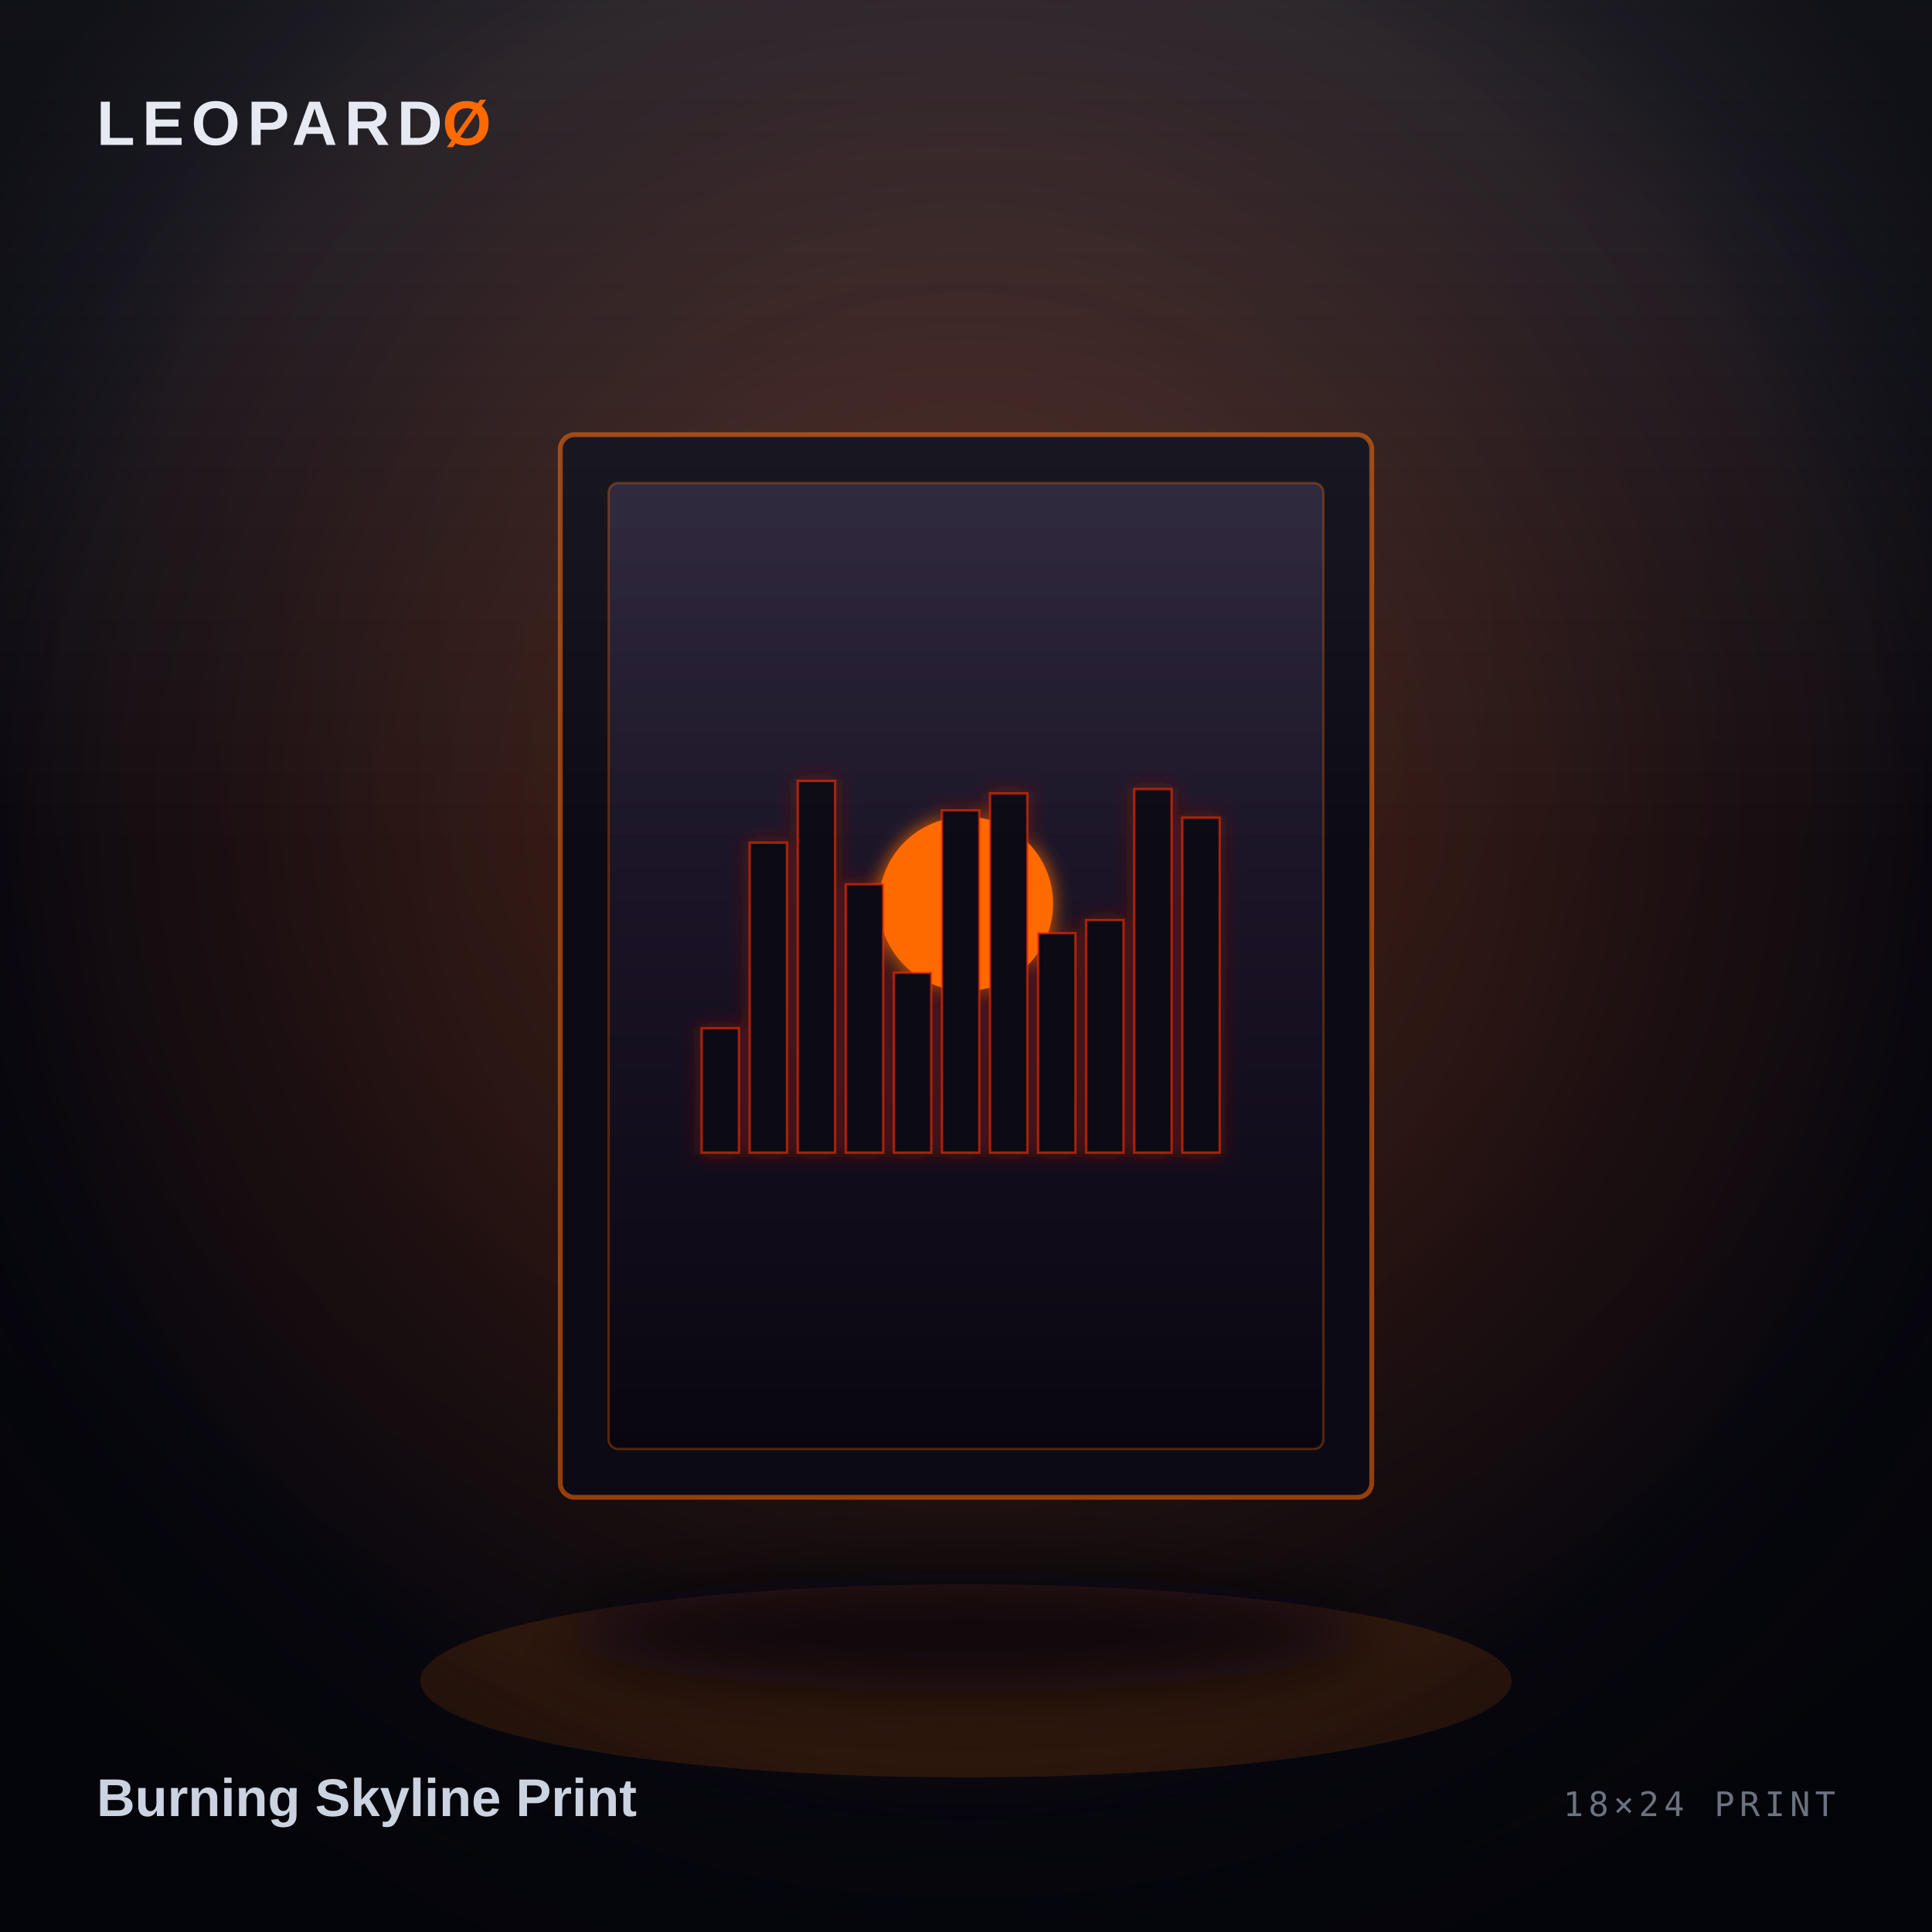
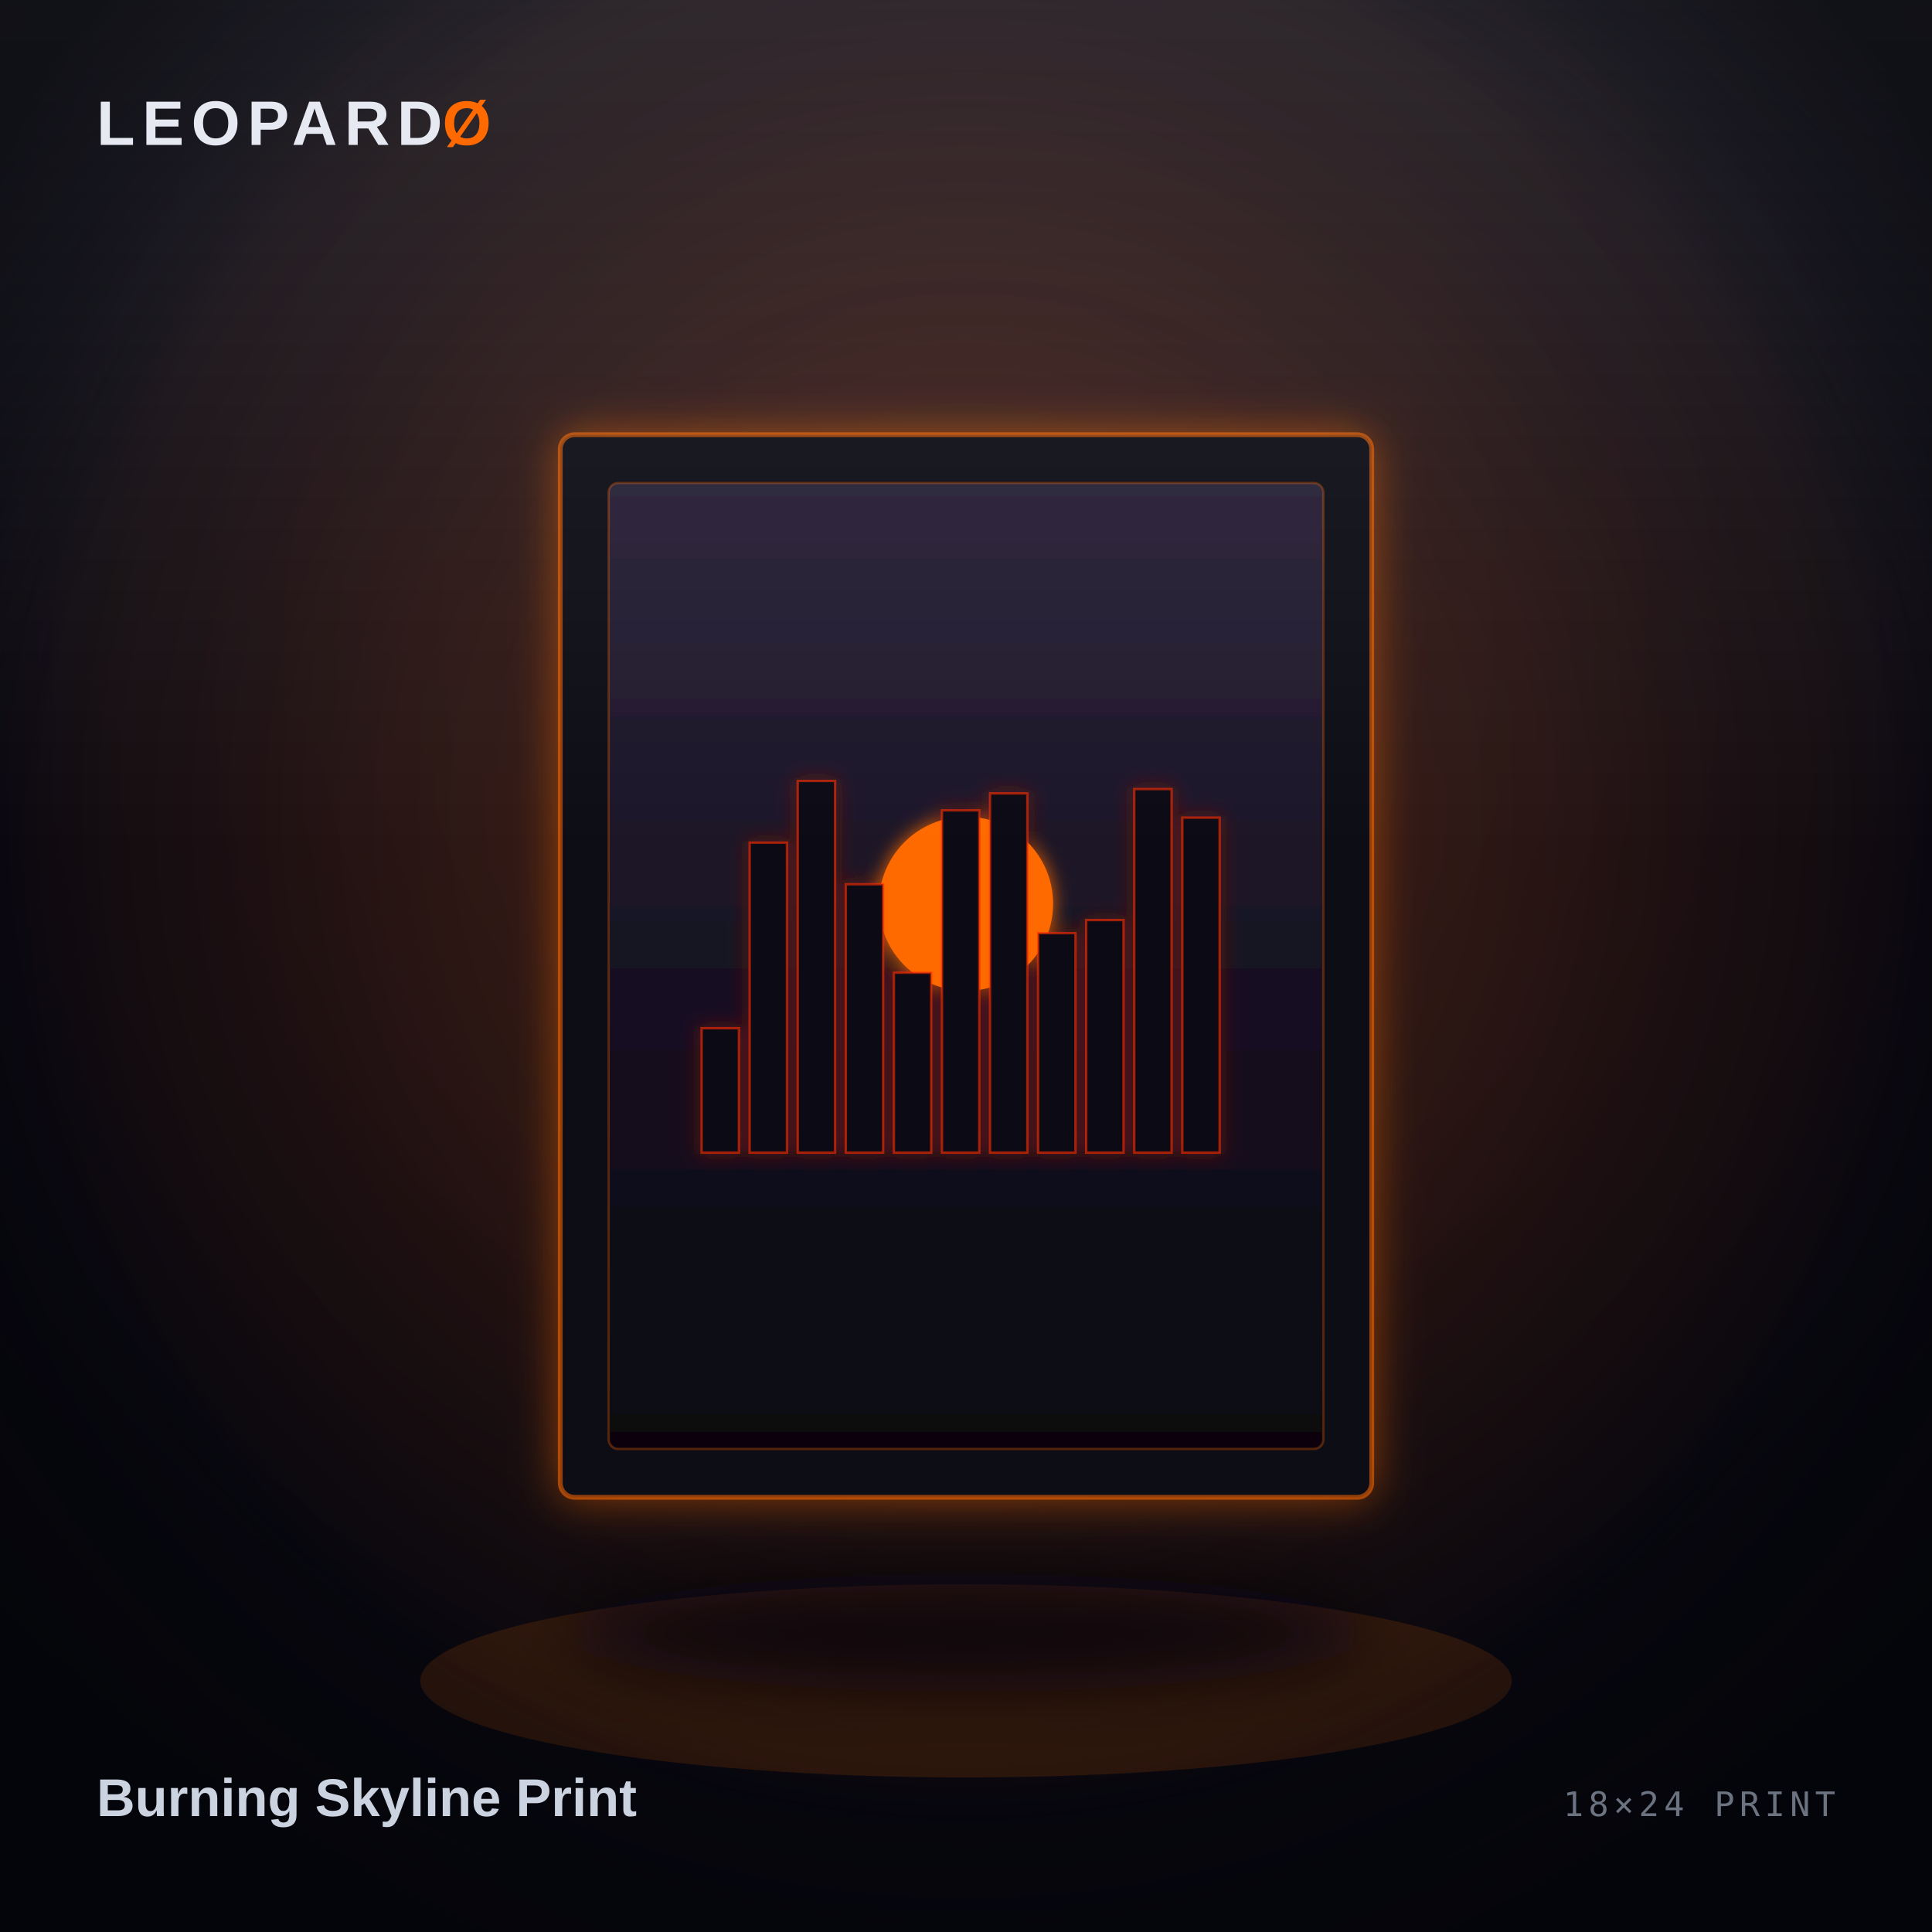
<svg xmlns="http://www.w3.org/2000/svg" viewBox="0 0 800 800" width="800" height="800">
  <defs>
    <radialGradient id="bg" cx="50%" cy="34%" r="75%">
      <stop offset="0%" stop-color="#141022" />
      <stop offset="55%" stop-color="#0a0812" />
      <stop offset="100%" stop-color="#04050a" />
    </radialGradient>
    <radialGradient id="halo" cx="50%" cy="42%" r="52%">
      <stop offset="0%" stop-color="#ff6a00" stop-opacity="0.26" />
      <stop offset="100%" stop-color="#ff6a00" stop-opacity="0" />
    </radialGradient>
    <linearGradient id="fab" x1="0" y1="0" x2="0" y2="1">
      <stop offset="0%" stop-color="#272036" />
      <stop offset="52%" stop-color="#171122" />
      <stop offset="100%" stop-color="#090610" />
    </linearGradient>
    <linearGradient id="toplight" x1="0" y1="0" x2="0" y2="1">
      <stop offset="0%" stop-color="#ffffff" stop-opacity="0.11" />
      <stop offset="44%" stop-color="#ffffff" stop-opacity="0" />
    </linearGradient>
    <radialGradient id="vig" cx="50%" cy="44%" r="62%">
      <stop offset="0%" stop-color="#04050a" stop-opacity="0" />
      <stop offset="76%" stop-color="#04050a" stop-opacity="0" />
      <stop offset="100%" stop-color="#04050a" stop-opacity="0.55" />
    </radialGradient>
    <filter id="glow" x="-40%" y="-40%" width="180%" height="180%">
      <feGaussianBlur stdDeviation="4" />
    </filter>
    <filter id="soft" x="-60%" y="-60%" width="220%" height="220%">
      <feGaussianBlur stdDeviation="14" />
    </filter>
+     <filter id="rim" x="-35%" y="-35%" width="170%" height="170%">
+       <feDropShadow dx="0" dy="0" stdDeviation="9" flood-color="#ff6a00" flood-opacity="0.5" />
+     </filter>
    <clipPath id="cp">
      <rect x="260" y="210" width="280" height="380" rx="10" />
    </clipPath>
  </defs>
  <rect width="800" height="800" fill="url(#bg)" />
  <rect width="800" height="800" fill="url(#halo)" />
  <ellipse cx="400" cy="696" rx="226" ry="40" fill="#ff6a00" opacity="0.14" />
  <ellipse cx="400" cy="676" rx="166" ry="24" fill="#020308" opacity="0.7" filter="url(#soft)" />
-   <g>
+   <g filter="url(#rim)">
    <rect x="232" y="180" width="336" height="440" rx="6" fill="#0c0a14" stroke="#ff6a00" stroke-opacity="0.55" stroke-width="2" />
    <rect x="252" y="200" width="296" height="400" rx="4" fill="url(#fab)" stroke="#ff6a00" stroke-opacity="0.3" />
  </g>
  <g clip-path="url(#cp)">
    <g filter="url(#glow)" opacity="0.9">
      <circle cx="400" cy="374.24" r="36.064" fill="#ff6a00" />
      <rect x="290.52" y="425.76" width="15.456" height="51.52" fill="#0c0a14" stroke="#ff2d00" stroke-opacity="0.6" />
      <rect x="310.425" y="348.923" width="15.456" height="128.357" fill="#0c0a14" stroke="#ff2d00" stroke-opacity="0.6" />
      <rect x="330.331" y="323.37" width="15.456" height="153.91" fill="#0c0a14" stroke="#ff2d00" stroke-opacity="0.6" />
      <rect x="350.236" y="366.158" width="15.456" height="111.122" fill="#0c0a14" stroke="#ff2d00" stroke-opacity="0.6" />
      <rect x="370.142" y="402.793" width="15.456" height="74.487" fill="#0c0a14" stroke="#ff2d00" stroke-opacity="0.6" />
      <rect x="390.047" y="335.553" width="15.456" height="141.727" fill="#0c0a14" stroke="#ff2d00" stroke-opacity="0.6" />
      <rect x="409.953" y="328.522" width="15.456" height="148.758" fill="#0c0a14" stroke="#ff2d00" stroke-opacity="0.6" />
      <rect x="429.858" y="386.391" width="15.456" height="90.889" fill="#0c0a14" stroke="#ff2d00" stroke-opacity="0.6" />
      <rect x="449.764" y="380.982" width="15.456" height="96.298" fill="#0c0a14" stroke="#ff2d00" stroke-opacity="0.6" />
      <rect x="469.669" y="326.723" width="15.456" height="150.557" fill="#0c0a14" stroke="#ff2d00" stroke-opacity="0.6" />
      <rect x="489.575" y="338.565" width="15.456" height="138.715" fill="#0c0a14" stroke="#ff2d00" stroke-opacity="0.6" />
    </g>
    <g>
      <circle cx="400" cy="374.24" r="36.064" fill="#ff6a00" />
      <rect x="290.52" y="425.76" width="15.456" height="51.52" fill="#0c0a14" stroke="#ff2d00" stroke-opacity="0.6" />
      <rect x="310.425" y="348.923" width="15.456" height="128.357" fill="#0c0a14" stroke="#ff2d00" stroke-opacity="0.6" />
      <rect x="330.331" y="323.37" width="15.456" height="153.91" fill="#0c0a14" stroke="#ff2d00" stroke-opacity="0.6" />
      <rect x="350.236" y="366.158" width="15.456" height="111.122" fill="#0c0a14" stroke="#ff2d00" stroke-opacity="0.6" />
      <rect x="370.142" y="402.793" width="15.456" height="74.487" fill="#0c0a14" stroke="#ff2d00" stroke-opacity="0.6" />
      <rect x="390.047" y="335.553" width="15.456" height="141.727" fill="#0c0a14" stroke="#ff2d00" stroke-opacity="0.6" />
      <rect x="409.953" y="328.522" width="15.456" height="148.758" fill="#0c0a14" stroke="#ff2d00" stroke-opacity="0.6" />
      <rect x="429.858" y="386.391" width="15.456" height="90.889" fill="#0c0a14" stroke="#ff2d00" stroke-opacity="0.6" />
      <rect x="449.764" y="380.982" width="15.456" height="96.298" fill="#0c0a14" stroke="#ff2d00" stroke-opacity="0.6" />
      <rect x="469.669" y="326.723" width="15.456" height="150.557" fill="#0c0a14" stroke="#ff2d00" stroke-opacity="0.6" />
      <rect x="489.575" y="338.565" width="15.456" height="138.715" fill="#0c0a14" stroke="#ff2d00" stroke-opacity="0.6" />
    </g>
  </g>
  <rect width="800" height="800" fill="url(#toplight)" />
  <rect width="800" height="800" fill="url(#vig)" />
  <text x="40" y="60" font-family="Arial, sans-serif" font-weight="900" font-size="26" letter-spacing="3" fill="#e6e9f2">LEOPARD<tspan fill="#ff6a00">Ø</tspan>
  </text>
  <text x="40" y="752" font-family="Arial, sans-serif" font-weight="800" font-size="22" fill="#cbd2e0">Burning Skyline Print</text>
  <text x="760" y="752" text-anchor="end" font-family="monospace" font-size="14" letter-spacing="2" fill="#6b7280">18×24 PRINT</text>
</svg>
